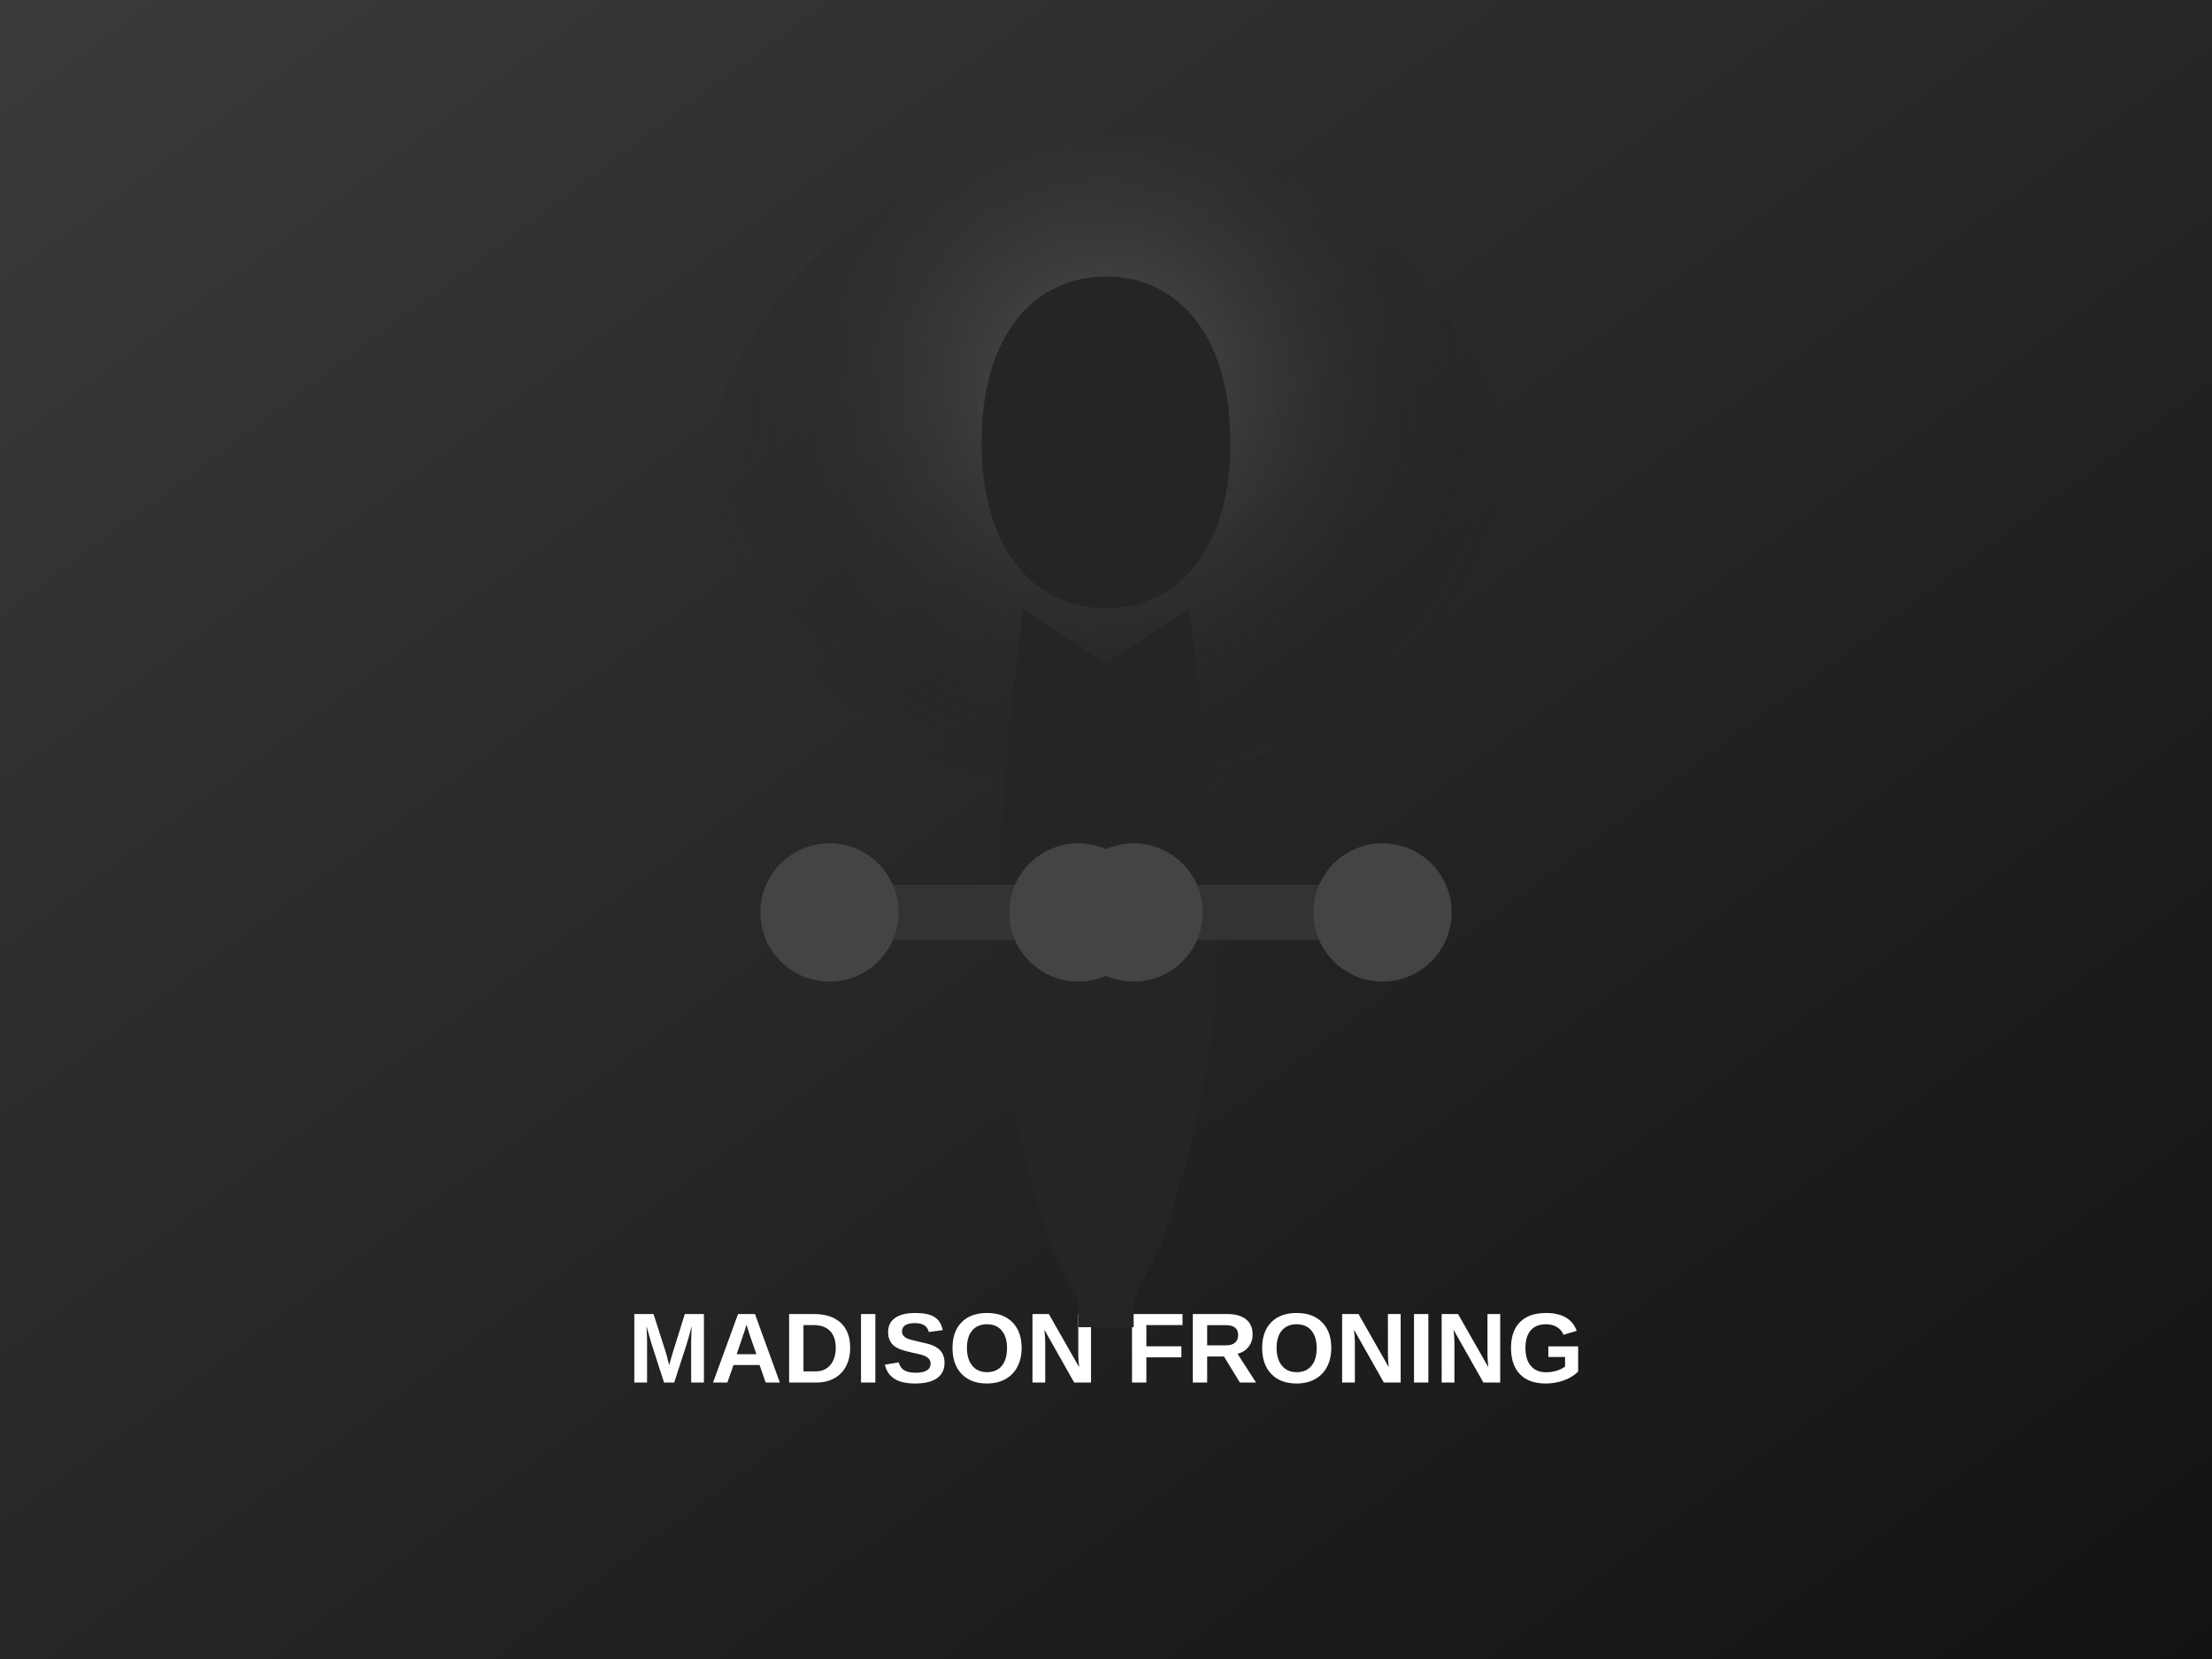
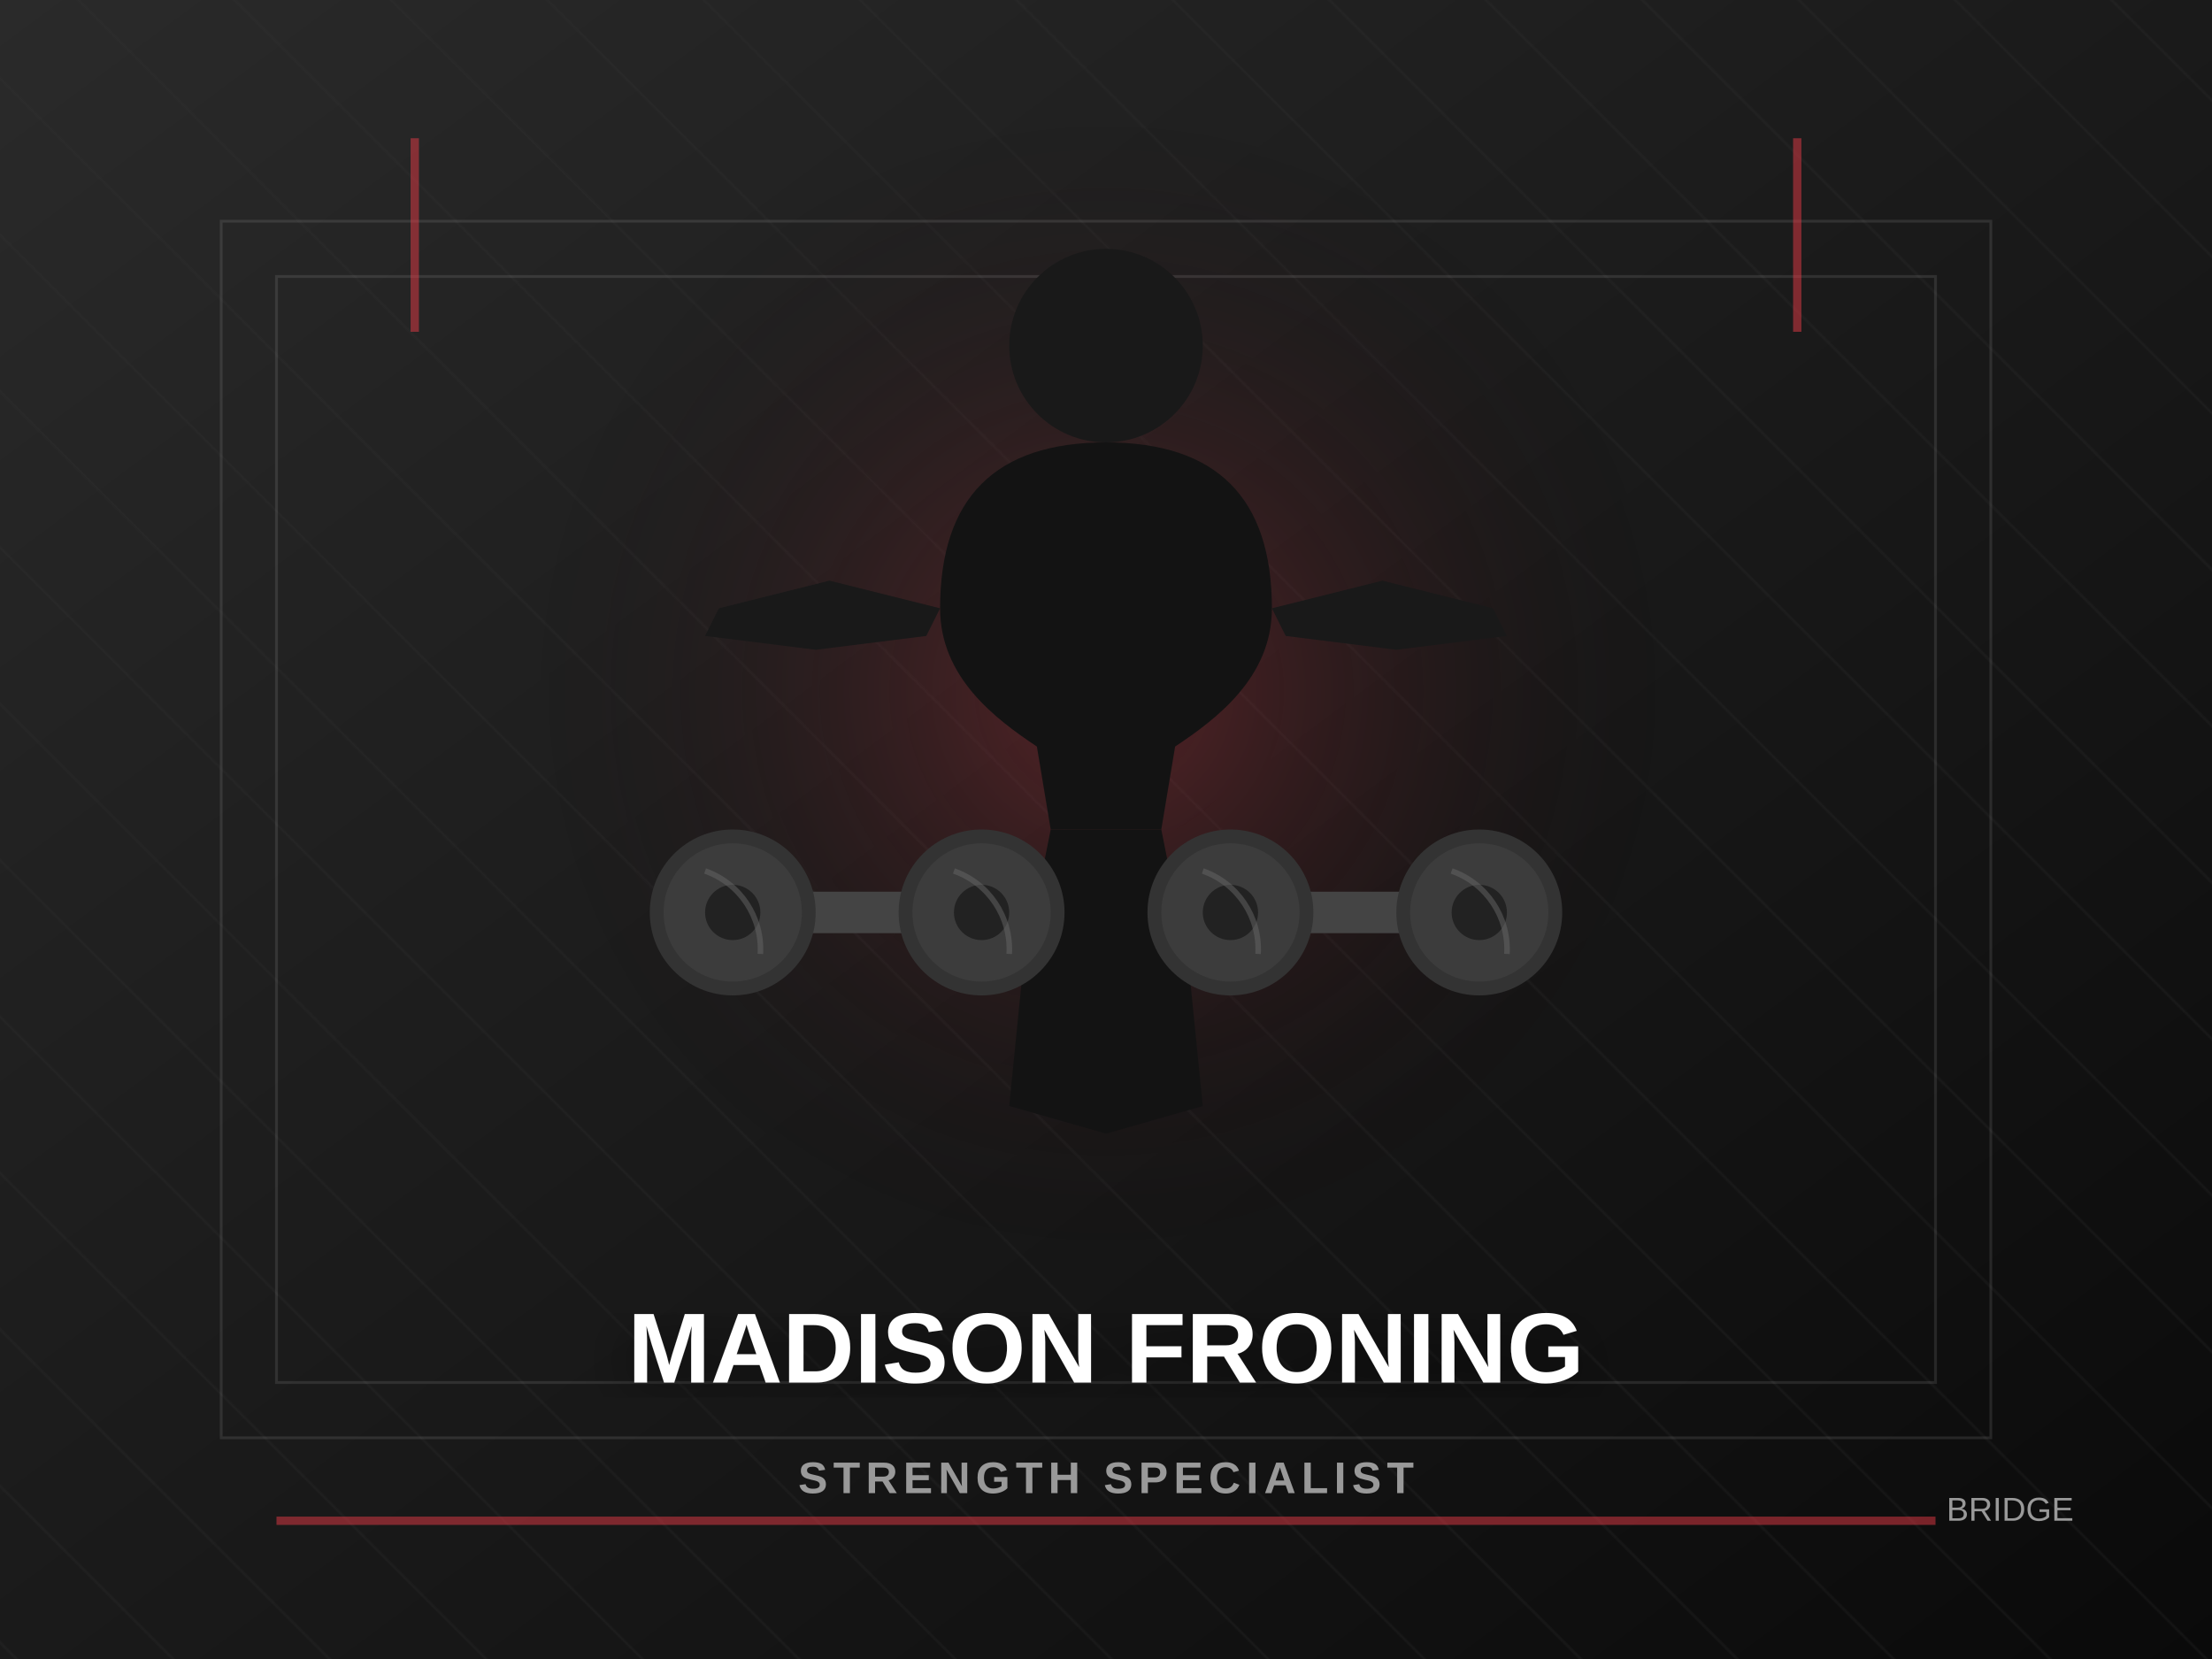
<svg xmlns="http://www.w3.org/2000/svg" width="800" height="600">
  <defs>
    <linearGradient id="gradient3" x1="0%" y1="0%" x2="100%" y2="100%">
-       <stop offset="0%" style="stop-color:#3a3a3a;stop-opacity:1" />
-       <stop offset="100%" style="stop-color:#121212;stop-opacity:1" />
+       <stop offset="0%" style="stop-color:#2a2a2a;stop-opacity:1" />
+       <stop offset="100%" style="stop-color:#0a0a0a;stop-opacity:1" />
    </linearGradient>
-     <radialGradient id="highlightGradient3" cx="50%" cy="30%" r="50%" fx="50%" fy="30%">
-       <stop offset="0%" style="stop-color:#666666;stop-opacity:0.7" />
-       <stop offset="100%" style="stop-color:#101010;stop-opacity:0" />
+     <radialGradient id="accentGradient" cx="50%" cy="50%" r="70%" fx="50%" fy="50%">
+       <stop offset="0%" style="stop-color:#e63946;stop-opacity:0.3" />
+       <stop offset="70%" style="stop-color:#000000;stop-opacity:0" />
    </radialGradient>
+     <pattern id="diagonalLines" patternUnits="userSpaceOnUse" width="40" height="40" patternTransform="rotate(45)">
+       <rect width="40" height="40" fill="none" />
+       <line x1="0" y1="20" x2="40" y2="20" stroke="#333" stroke-width="1" />
+     </pattern>
+     <filter id="sharpShadow" x="-20%" y="-20%" width="140%" height="140%">
+       <feDropShadow dx="0" dy="5" stdDeviation="10" flood-color="#000000" flood-opacity="0.5" />
+     </filter>
+     <filter id="glow" x="-50%" y="-50%" width="200%" height="200%">
+       <feGaussianBlur stdDeviation="3" result="blur" />
+       <feComposite in="SourceGraphic" in2="blur" operator="over" />
+     </filter>
  </defs>
  <rect width="100%" height="100%" fill="url(#gradient3)" />
-   <circle cx="400" cy="200" r="150" fill="url(#highlightGradient3)" />
-   <text x="400" y="500" font-family="Arial" font-size="36" fill="white" text-anchor="middle" font-weight="bold">MADISON FRONING</text>
-   <path d="M400,100 C425,100 445,120 445,160 C445,200 425,220 400,220 C375,220 355,200 355,160 C355,120 375,100 400,100 Z" fill="#252525" />
-   <path d="M370,220 C370,220 360,300 360,350 C360,380 370,420 380,450 L390,470 L390,480 L410,480 L410,470 L420,450 C430,420 440,380 440,350 C440,300 430,220 430,220 L400,240 Z" fill="#252525" />
-   <rect x="310" y="320" width="70" height="20" rx="5" fill="#333" />
-   <rect x="420" y="320" width="70" height="20" rx="5" fill="#333" />
-   <circle cx="300" cy="330" r="25" fill="#444" />
-   <circle cx="390" cy="330" r="25" fill="#444" />
-   <circle cx="410" cy="330" r="25" fill="#444" />
-   <circle cx="500" cy="330" r="25" fill="#444" />
+   <rect width="100%" height="100%" fill="url(#diagonalLines)" opacity="0.2" />
+   <circle cx="400" cy="250" r="220" fill="url(#accentGradient)" />
+   <rect x="80" y="80" width="640" height="440" fill="none" stroke="#ffffff" stroke-width="1" stroke-opacity="0.1" />
+   <rect x="100" y="100" width="600" height="400" fill="none" stroke="#ffffff" stroke-width="1" stroke-opacity="0.1" />
+   <line x1="100" y1="550" x2="700" y2="550" stroke="#e63946" stroke-width="3" opacity="0.5" />
+   <line x1="150" y1="50" x2="150" y2="120" stroke="#e63946" stroke-width="3" opacity="0.5" />
+   <line x1="650" y1="50" x2="650" y2="120" stroke="#e63946" stroke-width="3" opacity="0.5" />
+   <g filter="url(#sharpShadow)">
+     <text x="400" y="500" font-family="Arial" font-size="36" fill="white" text-anchor="middle" font-weight="bold">MADISON FRONING</text>
+   </g>
+   <text x="400" y="540" font-family="Arial" font-size="16" fill="#999999" text-anchor="middle" letter-spacing="2" font-weight="bold">STRENGTH SPECIALIST</text>
+   <g transform="translate(400, 200)">
+     <circle cx="0" cy="-75" r="35" fill="#191919" />
+     <path d="M0,-40               C40,-40 60,-20 60,20               C60,45 40,60 25,70               L20,100               L-20,100               L-25,70               C-40,60 -60,45 -60,20               C-60,-20 -40,-40 0,-40 Z" fill="#131313" />
+     <path d="M60,20               L100,10               L140,20               L145,30               L105,35               L65,30 Z" fill="#191919" />
+     <path d="M-60,20               L-100,10               L-140,20               L-145,30               L-105,35               L-65,30 Z" fill="#191919" />
+     <path d="M20,100               L30,150               L35,200               L0,210               L-35,200               L-30,150               L-20,100 Z" fill="#131313" />
+   </g>
+   <g transform="translate(0, 10)">
+     <g transform="translate(270, 320)">
+       <rect x="0" y="-7.5" width="80" height="15" rx="7.5" fill="#444444" />
+       <g>
+         <circle cx="-5" cy="0" r="30" fill="#333333" />
+         <circle cx="-5" cy="0" r="25" fill="#3c3c3c" />
+         <circle cx="-5" cy="0" r="10" fill="#222222" />
+         <path d="M-15,-15 A30,30 0 0,1 5,15" stroke="#666666" stroke-width="2" fill="none" opacity="0.5" />
+       </g>
+       <g>
+         <circle cx="85" cy="0" r="30" fill="#333333" />
+         <circle cx="85" cy="0" r="25" fill="#3c3c3c" />
+         <circle cx="85" cy="0" r="10" fill="#222222" />
+         <path d="M75,-15 A30,30 0 0,1 95,15" stroke="#666666" stroke-width="2" fill="none" opacity="0.5" />
+       </g>
+     </g>
+     <g transform="translate(450, 320)">
+       <rect x="0" y="-7.5" width="80" height="15" rx="7.5" fill="#444444" />
+       <g>
+         <circle cx="-5" cy="0" r="30" fill="#333333" />
+         <circle cx="-5" cy="0" r="25" fill="#3c3c3c" />
+         <circle cx="-5" cy="0" r="10" fill="#222222" />
+         <path d="M-15,-15 A30,30 0 0,1 5,15" stroke="#666666" stroke-width="2" fill="none" opacity="0.5" />
+       </g>
+       <g>
+         <circle cx="85" cy="0" r="30" fill="#333333" />
+         <circle cx="85" cy="0" r="25" fill="#3c3c3c" />
+         <circle cx="85" cy="0" r="10" fill="#222222" />
+         <path d="M75,-15 A30,30 0 0,1 95,15" stroke="#666666" stroke-width="2" fill="none" opacity="0.5" />
+       </g>
+     </g>
+   </g>
+   <g transform="translate(750, 550)">
+     <text x="0" y="0" font-family="Arial" font-size="12" fill="#999999" text-anchor="end">BRIDGE</text>
+   </g>
</svg>
